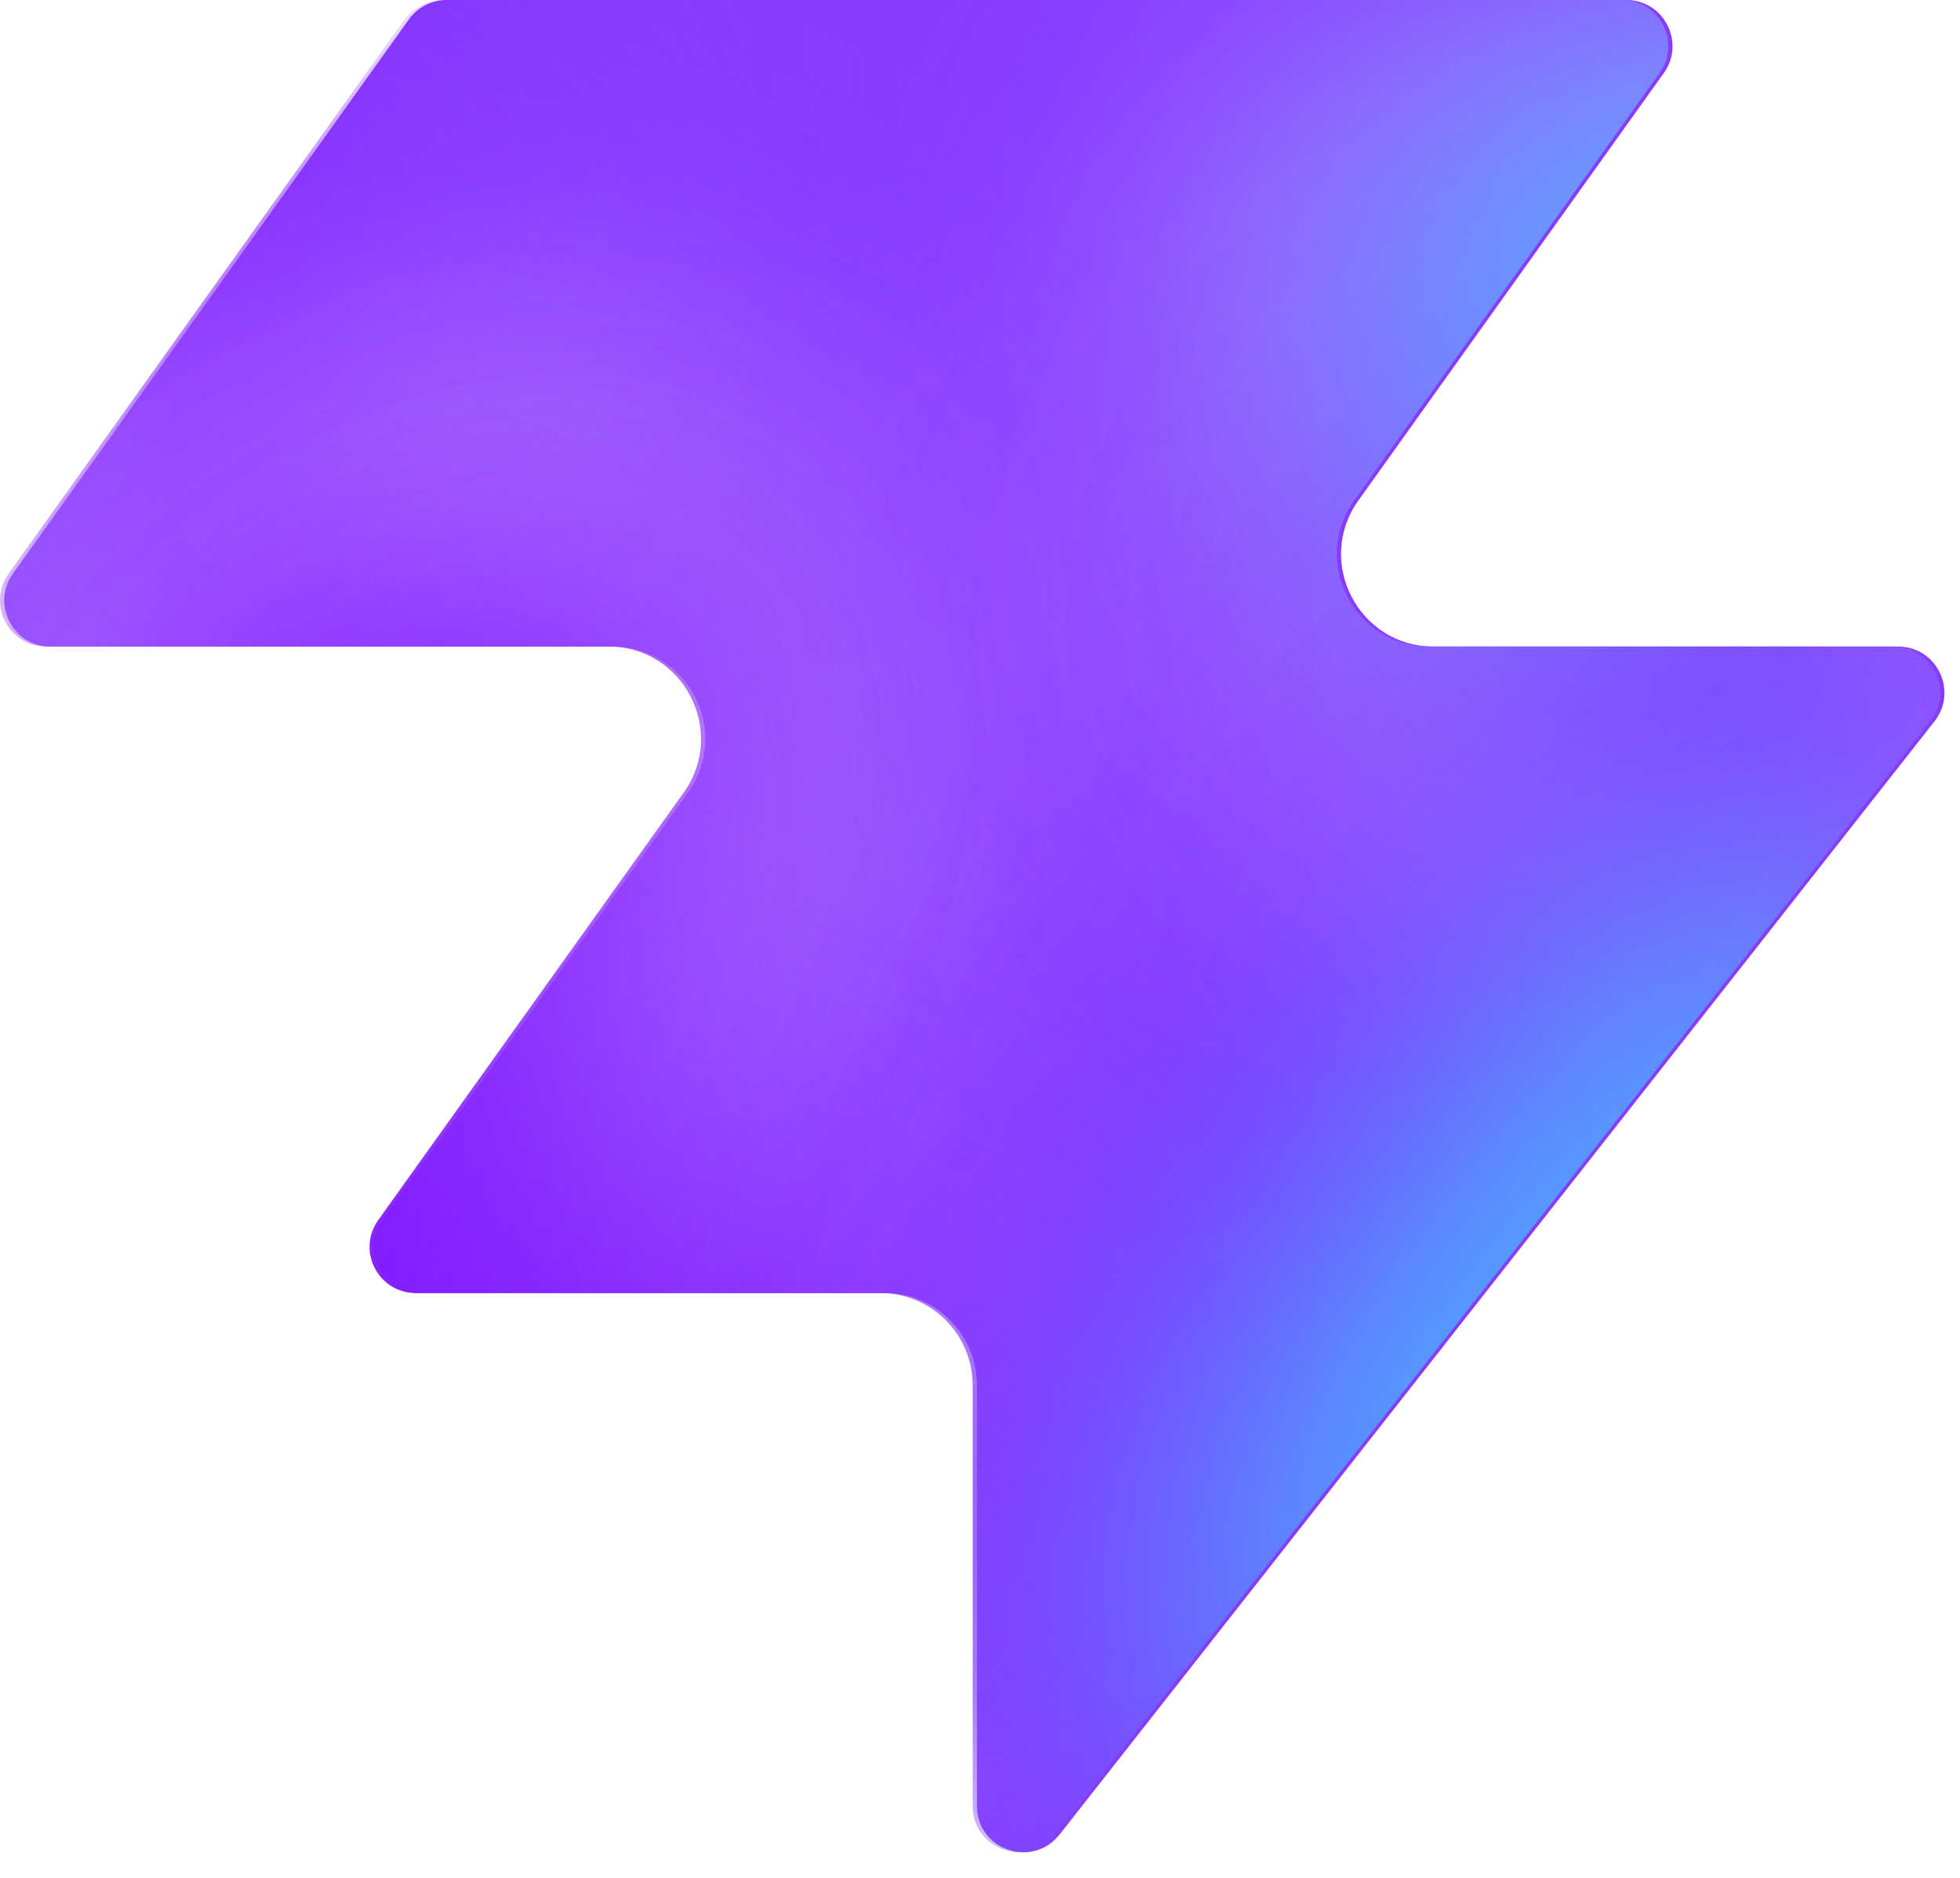
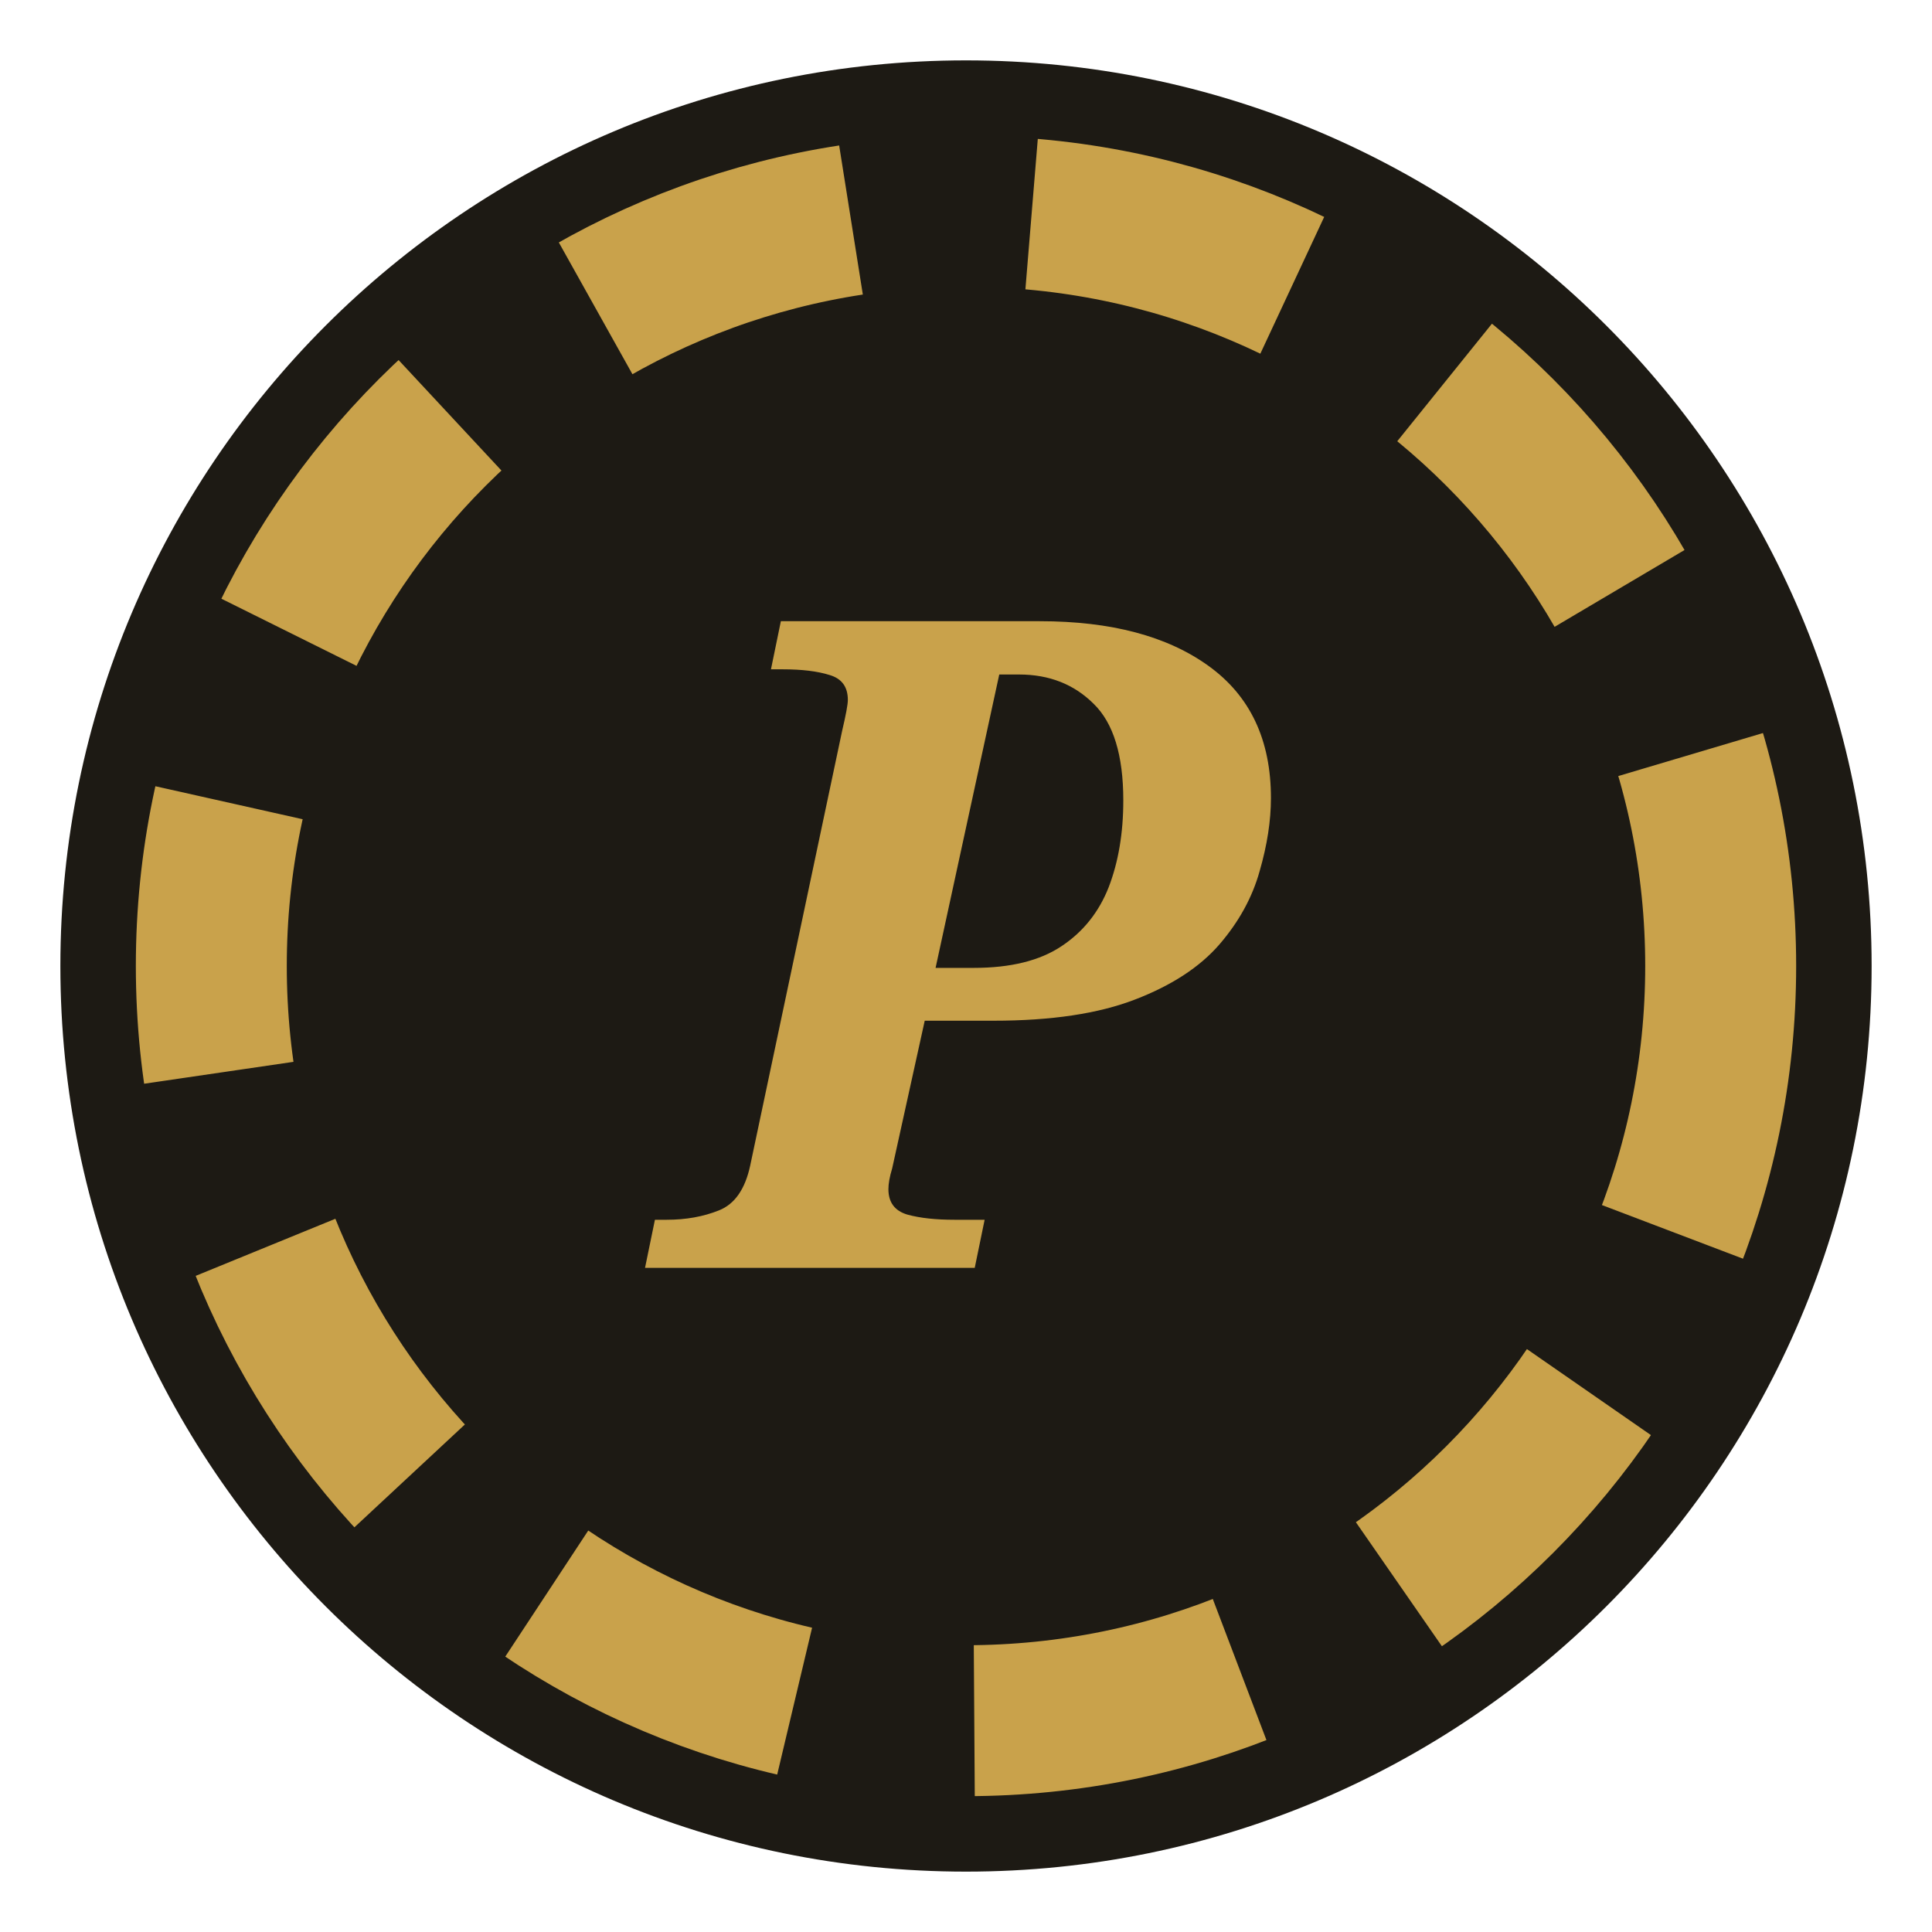
- <svg xmlns="http://www.w3.org/2000/svg" width="48" height="46" fill="none" viewBox="0 0 48 46">
-   <path fill="#863bff" d="M25.946 44.938c-.664.845-2.021.375-2.021-.698V33.937a2.26 2.26 0 0 0-2.262-2.262H10.287c-.92 0-1.456-1.04-.92-1.788l7.48-10.471c1.07-1.497 0-3.578-1.842-3.578H1.237c-.92 0-1.456-1.04-.92-1.788L10.013.474c.214-.297.556-.474.92-.474h28.894c.92 0 1.456 1.04.92 1.788l-7.48 10.471c-1.07 1.498 0 3.579 1.842 3.579h11.377c.943 0 1.473 1.088.89 1.83L25.947 44.94z" style="fill:#863bff;fill:color(display-p3 .525 .23 1);fill-opacity:1" />
-   <mask id="a" width="48" height="46" x="0" y="0" maskUnits="userSpaceOnUse" style="mask-type:alpha">
-     <path fill="#000" d="M25.842 44.938c-.664.844-2.021.375-2.021-.698V33.937a2.26 2.26 0 0 0-2.262-2.262H10.183c-.92 0-1.456-1.04-.92-1.788l7.48-10.471c1.07-1.498 0-3.579-1.842-3.579H1.133c-.92 0-1.456-1.04-.92-1.787L9.91.473c.214-.297.556-.474.92-.474h28.894c.92 0 1.456 1.04.92 1.788l-7.48 10.471c-1.07 1.498 0 3.578 1.842 3.578h11.377c.943 0 1.473 1.088.89 1.832L25.843 44.94z" style="fill:#000;fill-opacity:1" />
-   </mask>
-   <g mask="url(#a)">
-     <g filter="url(#b)">
-       <ellipse cx="5.508" cy="14.704" fill="#ede6ff" rx="5.508" ry="14.704" style="fill:#ede6ff;fill:color(display-p3 .927 .903 1);fill-opacity:1" transform="matrix(.00324 1 1 -.00324 -4.47 31.516)" />
-     </g>
-     <g filter="url(#c)">
-       <ellipse cx="10.399" cy="29.851" fill="#ede6ff" rx="10.399" ry="29.851" style="fill:#ede6ff;fill:color(display-p3 .927 .903 1);fill-opacity:1" transform="matrix(.00324 1 1 -.00324 -39.328 7.883)" />
-     </g>
-     <g filter="url(#d)">
-       <ellipse cx="5.508" cy="30.487" fill="#7e14ff" rx="5.508" ry="30.487" style="fill:#7e14ff;fill:color(display-p3 .492 .077 1);fill-opacity:1" transform="rotate(89.814 -25.913 -14.639)scale(1 -1)" />
-     </g>
-     <g filter="url(#e)">
-       <ellipse cx="5.508" cy="30.599" fill="#7e14ff" rx="5.508" ry="30.599" style="fill:#7e14ff;fill:color(display-p3 .492 .077 1);fill-opacity:1" transform="rotate(89.814 -32.644 -3.334)scale(1 -1)" />
-     </g>
-     <g filter="url(#f)">
-       <ellipse cx="5.508" cy="30.599" fill="#7e14ff" rx="5.508" ry="30.599" style="fill:#7e14ff;fill:color(display-p3 .492 .077 1);fill-opacity:1" transform="matrix(.00324 1 1 -.00324 -34.34 30.47)" />
-     </g>
-     <g filter="url(#g)">
-       <ellipse cx="14.072" cy="22.078" fill="#ede6ff" rx="14.072" ry="22.078" style="fill:#ede6ff;fill:color(display-p3 .927 .903 1);fill-opacity:1" transform="rotate(93.35 24.506 48.493)scale(-1 1)" />
-     </g>
-     <g filter="url(#h)">
-       <ellipse cx="3.47" cy="21.501" fill="#7e14ff" rx="3.47" ry="21.501" style="fill:#7e14ff;fill:color(display-p3 .492 .077 1);fill-opacity:1" transform="rotate(89.009 28.708 47.59)scale(-1 1)" />
-     </g>
-     <g filter="url(#i)">
-       <ellipse cx="3.47" cy="21.501" fill="#7e14ff" rx="3.47" ry="21.501" style="fill:#7e14ff;fill:color(display-p3 .492 .077 1);fill-opacity:1" transform="rotate(89.009 28.708 47.59)scale(-1 1)" />
-     </g>
-     <g filter="url(#j)">
-       <ellipse cx=".387" cy="8.972" fill="#7e14ff" rx="4.407" ry="29.108" style="fill:#7e14ff;fill:color(display-p3 .492 .077 1);fill-opacity:1" transform="rotate(39.51 .387 8.972)" />
-     </g>
-     <g filter="url(#k)">
-       <ellipse cx="47.523" cy="-6.092" fill="#7e14ff" rx="4.407" ry="29.108" style="fill:#7e14ff;fill:color(display-p3 .492 .077 1);fill-opacity:1" transform="rotate(37.892 47.523 -6.092)" />
-     </g>
-     <g filter="url(#l)">
-       <ellipse cx="41.412" cy="6.333" fill="#47bfff" rx="5.971" ry="9.665" style="fill:#47bfff;fill:color(display-p3 .28 .748 1);fill-opacity:1" transform="rotate(37.892 41.412 6.333)" />
-     </g>
-     <g filter="url(#m)">
-       <ellipse cx="-1.879" cy="38.332" fill="#7e14ff" rx="4.407" ry="29.108" style="fill:#7e14ff;fill:color(display-p3 .492 .077 1);fill-opacity:1" transform="rotate(37.892 -1.88 38.332)" />
-     </g>
-     <g filter="url(#n)">
-       <ellipse cx="-1.879" cy="38.332" fill="#7e14ff" rx="4.407" ry="29.108" style="fill:#7e14ff;fill:color(display-p3 .492 .077 1);fill-opacity:1" transform="rotate(37.892 -1.88 38.332)" />
-     </g>
-     <g filter="url(#o)">
-       <ellipse cx="35.651" cy="29.907" fill="#7e14ff" rx="4.407" ry="29.108" style="fill:#7e14ff;fill:color(display-p3 .492 .077 1);fill-opacity:1" transform="rotate(37.892 35.651 29.907)" />
-     </g>
-     <g filter="url(#p)">
-       <ellipse cx="38.418" cy="32.4" fill="#47bfff" rx="5.971" ry="15.297" style="fill:#47bfff;fill:color(display-p3 .28 .748 1);fill-opacity:1" transform="rotate(37.892 38.418 32.4)" />
-     </g>
-   </g>
-   <defs>
-     <filter id="b" width="60.045" height="41.654" x="-19.77" y="16.149" color-interpolation-filters="sRGB" filterUnits="userSpaceOnUse">
-       <feFlood flood-opacity="0" result="BackgroundImageFix" />
-       <feBlend in="SourceGraphic" in2="BackgroundImageFix" result="shape" />
-       <feGaussianBlur result="effect1_foregroundBlur_2002_17158" stdDeviation="7.659" />
-     </filter>
-     <filter id="c" width="90.34" height="51.437" x="-54.613" y="-7.533" color-interpolation-filters="sRGB" filterUnits="userSpaceOnUse">
-       <feFlood flood-opacity="0" result="BackgroundImageFix" />
-       <feBlend in="SourceGraphic" in2="BackgroundImageFix" result="shape" />
-       <feGaussianBlur result="effect1_foregroundBlur_2002_17158" stdDeviation="7.659" />
-     </filter>
-     <filter id="d" width="79.355" height="29.4" x="-49.64" y="2.03" color-interpolation-filters="sRGB" filterUnits="userSpaceOnUse">
-       <feFlood flood-opacity="0" result="BackgroundImageFix" />
-       <feBlend in="SourceGraphic" in2="BackgroundImageFix" result="shape" />
-       <feGaussianBlur result="effect1_foregroundBlur_2002_17158" stdDeviation="4.596" />
-     </filter>
-     <filter id="e" width="79.579" height="29.4" x="-45.045" y="20.029" color-interpolation-filters="sRGB" filterUnits="userSpaceOnUse">
-       <feFlood flood-opacity="0" result="BackgroundImageFix" />
-       <feBlend in="SourceGraphic" in2="BackgroundImageFix" result="shape" />
-       <feGaussianBlur result="effect1_foregroundBlur_2002_17158" stdDeviation="4.596" />
-     </filter>
-     <filter id="f" width="79.579" height="29.4" x="-43.513" y="21.178" color-interpolation-filters="sRGB" filterUnits="userSpaceOnUse">
-       <feFlood flood-opacity="0" result="BackgroundImageFix" />
-       <feBlend in="SourceGraphic" in2="BackgroundImageFix" result="shape" />
-       <feGaussianBlur result="effect1_foregroundBlur_2002_17158" stdDeviation="4.596" />
-     </filter>
-     <filter id="g" width="74.749" height="58.852" x="15.756" y="-17.901" color-interpolation-filters="sRGB" filterUnits="userSpaceOnUse">
-       <feFlood flood-opacity="0" result="BackgroundImageFix" />
-       <feBlend in="SourceGraphic" in2="BackgroundImageFix" result="shape" />
-       <feGaussianBlur result="effect1_foregroundBlur_2002_17158" stdDeviation="7.659" />
-     </filter>
-     <filter id="h" width="61.377" height="25.362" x="23.548" y="2.284" color-interpolation-filters="sRGB" filterUnits="userSpaceOnUse">
-       <feFlood flood-opacity="0" result="BackgroundImageFix" />
-       <feBlend in="SourceGraphic" in2="BackgroundImageFix" result="shape" />
-       <feGaussianBlur result="effect1_foregroundBlur_2002_17158" stdDeviation="4.596" />
-     </filter>
-     <filter id="i" width="61.377" height="25.362" x="23.548" y="2.284" color-interpolation-filters="sRGB" filterUnits="userSpaceOnUse">
-       <feFlood flood-opacity="0" result="BackgroundImageFix" />
-       <feBlend in="SourceGraphic" in2="BackgroundImageFix" result="shape" />
-       <feGaussianBlur result="effect1_foregroundBlur_2002_17158" stdDeviation="4.596" />
-     </filter>
-     <filter id="j" width="56.045" height="63.649" x="-27.636" y="-22.853" color-interpolation-filters="sRGB" filterUnits="userSpaceOnUse">
-       <feFlood flood-opacity="0" result="BackgroundImageFix" />
-       <feBlend in="SourceGraphic" in2="BackgroundImageFix" result="shape" />
-       <feGaussianBlur result="effect1_foregroundBlur_2002_17158" stdDeviation="4.596" />
-     </filter>
-     <filter id="k" width="54.814" height="64.646" x="20.116" y="-38.415" color-interpolation-filters="sRGB" filterUnits="userSpaceOnUse">
-       <feFlood flood-opacity="0" result="BackgroundImageFix" />
-       <feBlend in="SourceGraphic" in2="BackgroundImageFix" result="shape" />
-       <feGaussianBlur result="effect1_foregroundBlur_2002_17158" stdDeviation="4.596" />
-     </filter>
-     <filter id="l" width="33.541" height="35.313" x="24.641" y="-11.323" color-interpolation-filters="sRGB" filterUnits="userSpaceOnUse">
-       <feFlood flood-opacity="0" result="BackgroundImageFix" />
-       <feBlend in="SourceGraphic" in2="BackgroundImageFix" result="shape" />
-       <feGaussianBlur result="effect1_foregroundBlur_2002_17158" stdDeviation="4.596" />
-     </filter>
-     <filter id="m" width="54.814" height="64.646" x="-29.286" y="6.009" color-interpolation-filters="sRGB" filterUnits="userSpaceOnUse">
-       <feFlood flood-opacity="0" result="BackgroundImageFix" />
-       <feBlend in="SourceGraphic" in2="BackgroundImageFix" result="shape" />
-       <feGaussianBlur result="effect1_foregroundBlur_2002_17158" stdDeviation="4.596" />
-     </filter>
-     <filter id="n" width="54.814" height="64.646" x="-29.286" y="6.009" color-interpolation-filters="sRGB" filterUnits="userSpaceOnUse">
-       <feFlood flood-opacity="0" result="BackgroundImageFix" />
-       <feBlend in="SourceGraphic" in2="BackgroundImageFix" result="shape" />
-       <feGaussianBlur result="effect1_foregroundBlur_2002_17158" stdDeviation="4.596" />
-     </filter>
-     <filter id="o" width="54.814" height="64.646" x="8.244" y="-2.416" color-interpolation-filters="sRGB" filterUnits="userSpaceOnUse">
-       <feFlood flood-opacity="0" result="BackgroundImageFix" />
-       <feBlend in="SourceGraphic" in2="BackgroundImageFix" result="shape" />
-       <feGaussianBlur result="effect1_foregroundBlur_2002_17158" stdDeviation="4.596" />
-     </filter>
-     <filter id="p" width="39.409" height="43.623" x="18.713" y="10.588" color-interpolation-filters="sRGB" filterUnits="userSpaceOnUse">
-       <feFlood flood-opacity="0" result="BackgroundImageFix" />
-       <feBlend in="SourceGraphic" in2="BackgroundImageFix" result="shape" />
-       <feGaussianBlur result="effect1_foregroundBlur_2002_17158" stdDeviation="4.596" />
-     </filter>
-   </defs>
+ <svg xmlns="http://www.w3.org/2000/svg" viewBox="0 0 64 64">
+   <circle cx="32" cy="32" r="30" fill="#1d1a14" />
+   <circle cx="32" cy="32" r="25" fill="none" stroke="#c9a24b" stroke-width="5" stroke-dasharray="9 6" />
+   <text x="32" y="42" text-anchor="middle" font-family="Georgia,serif" font-style="italic" font-weight="bold" font-size="30" fill="#c9a24b">P</text>
</svg>
